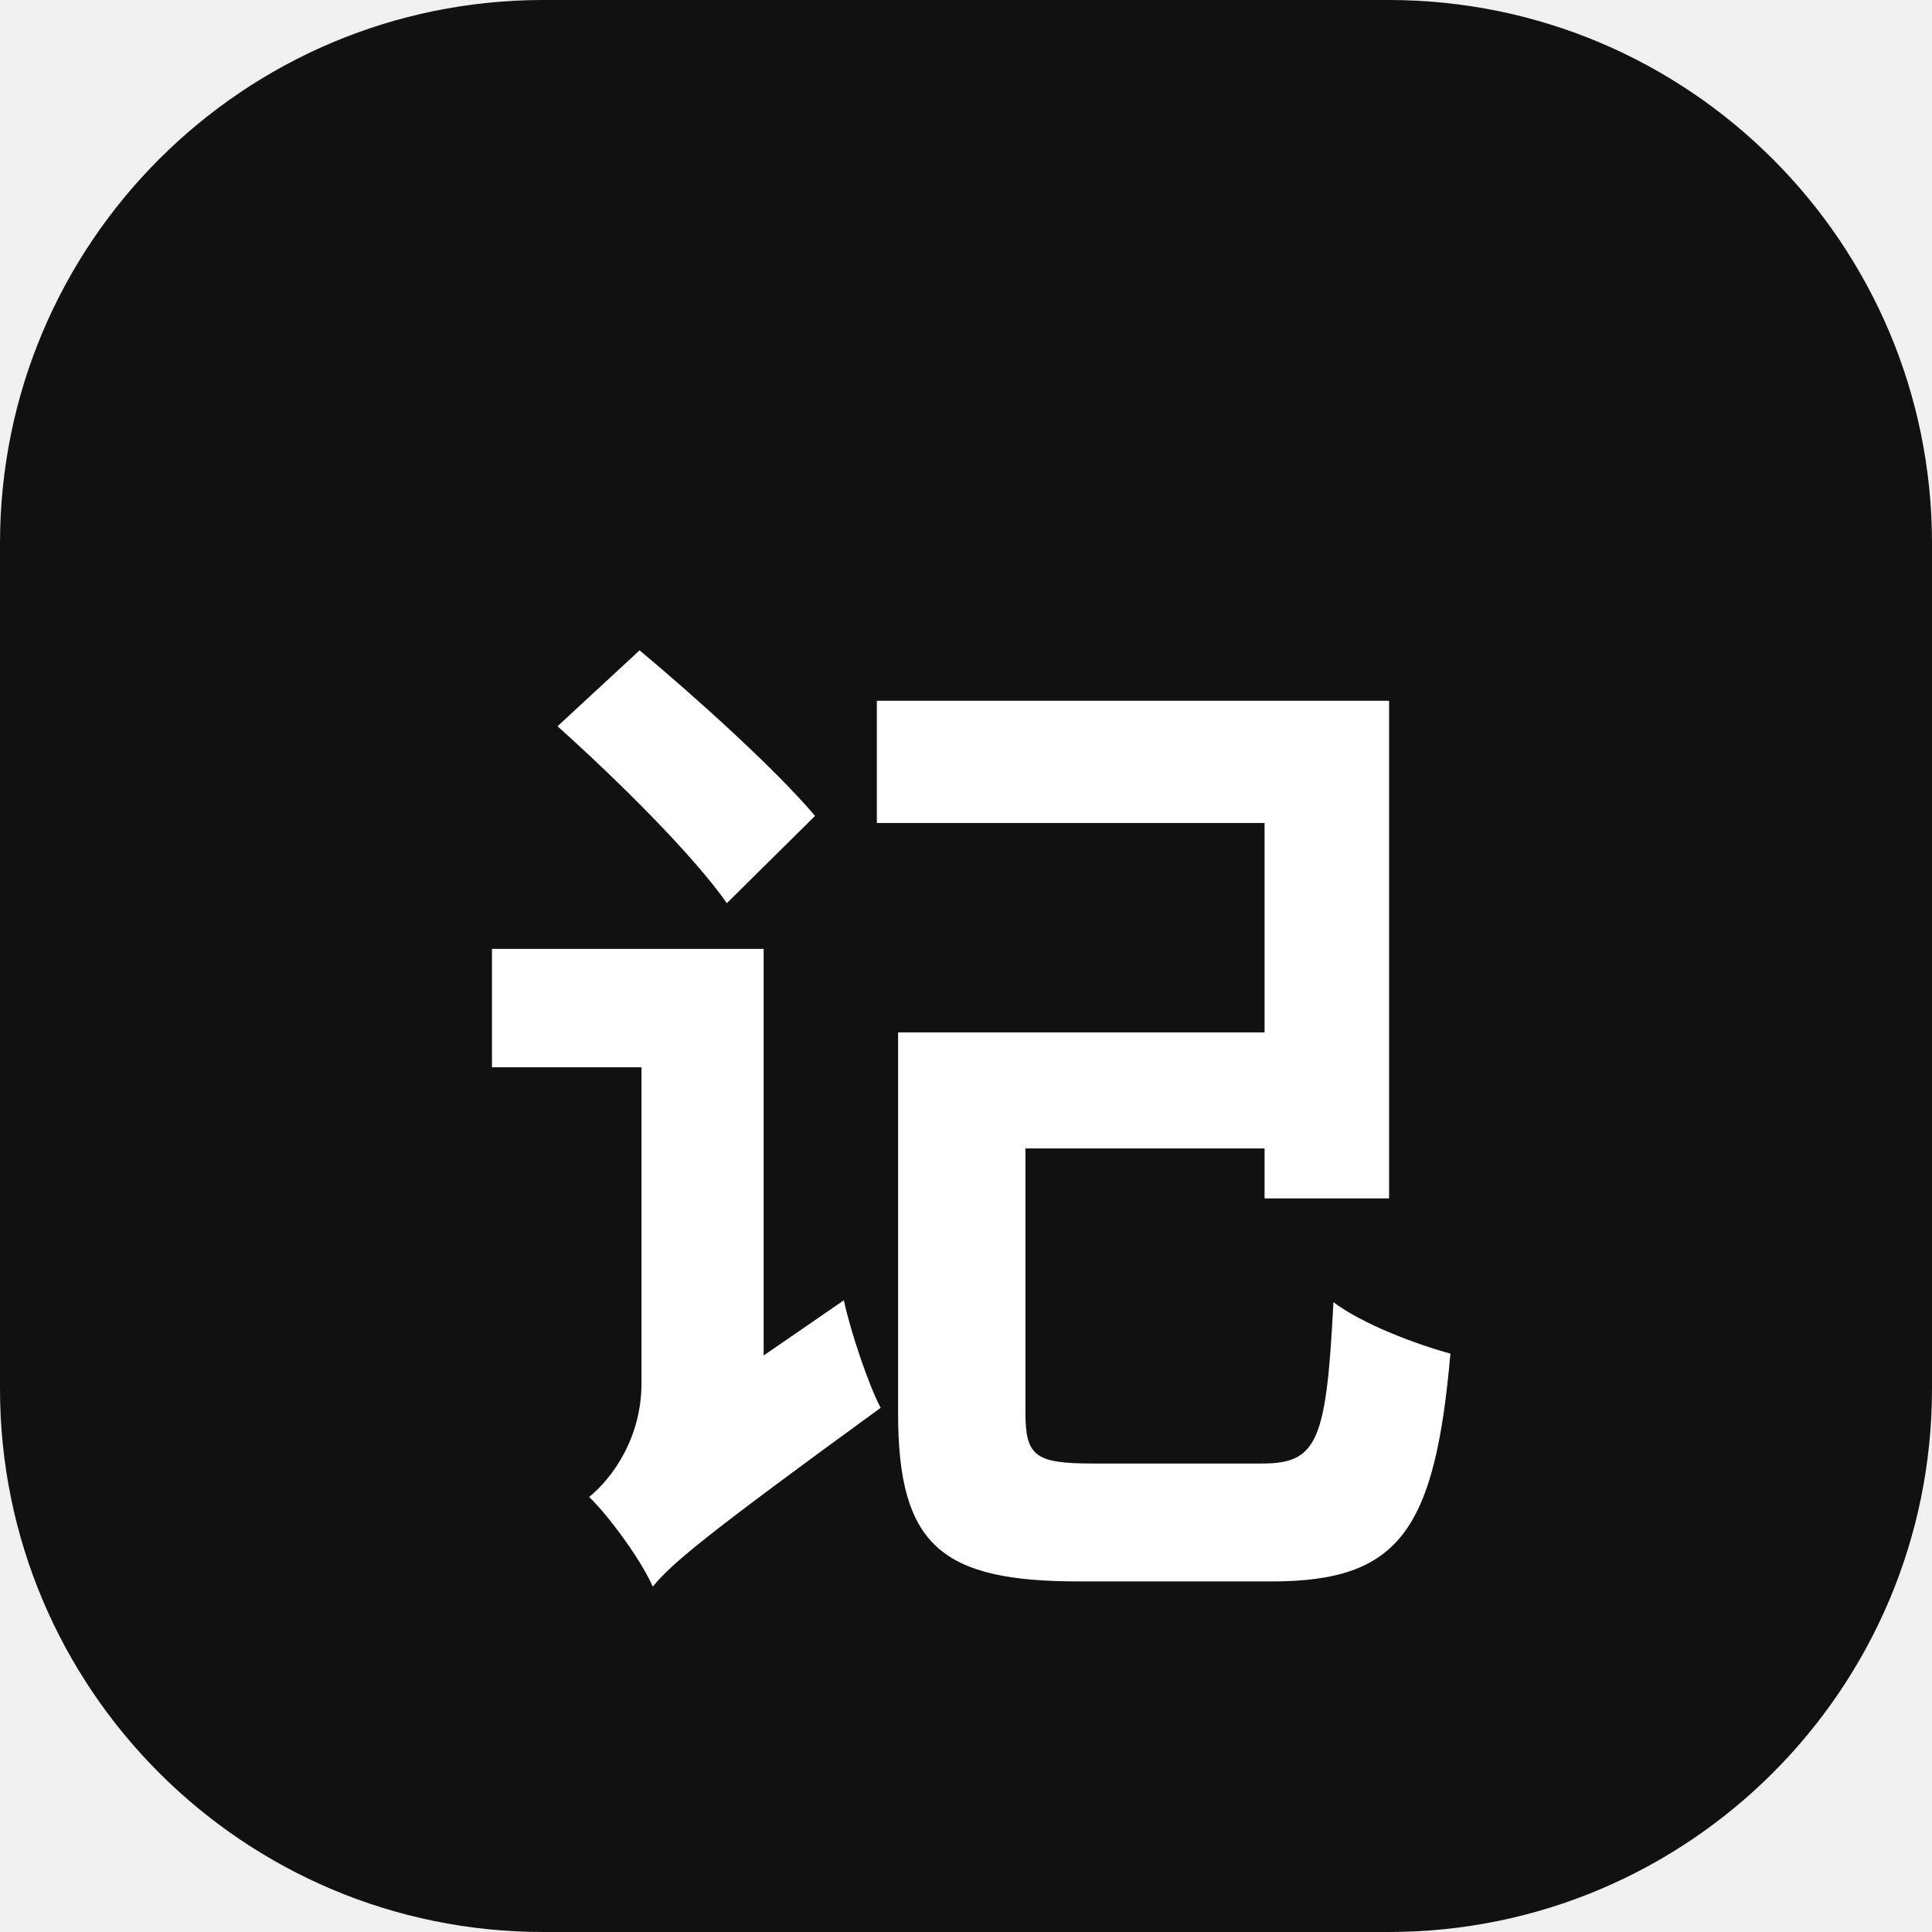
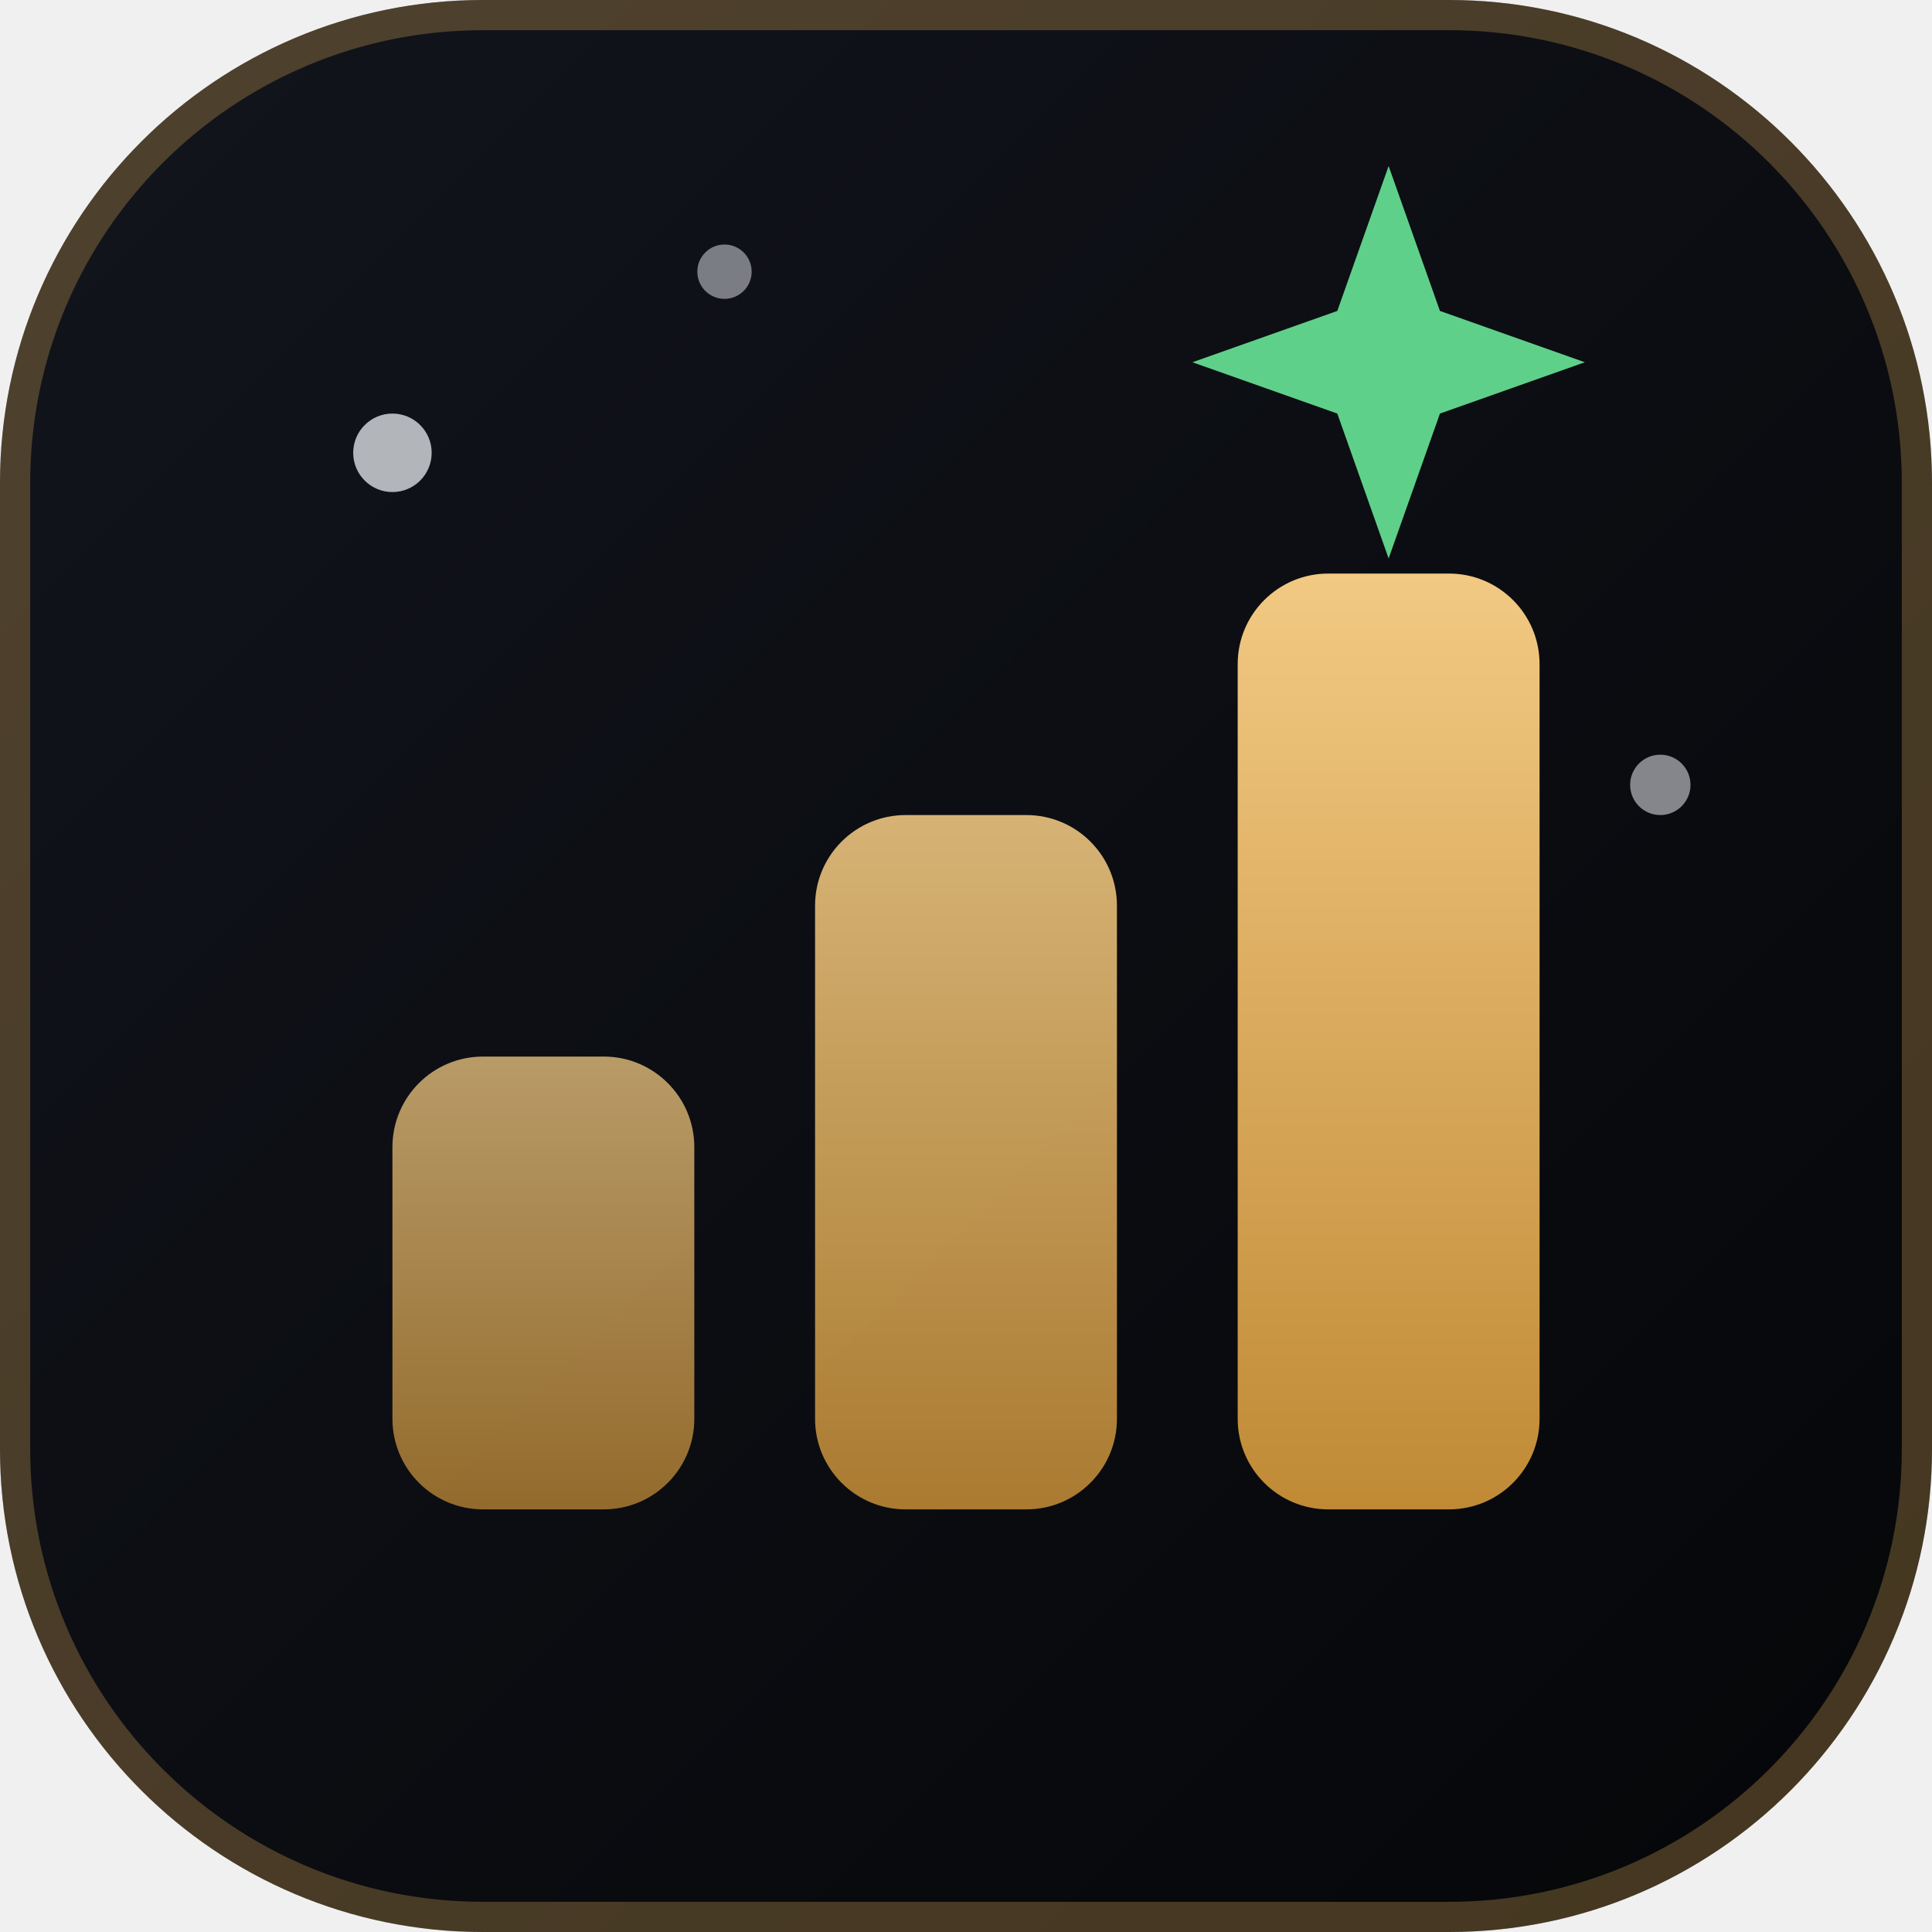
- <svg xmlns="http://www.w3.org/2000/svg" viewBox="0 0 64 64" role="img" aria-label="记">
-   <rect width="64" height="64" rx="18" fill="#111111" />
-   <text x="32" y="38" fill="#ffffff" font-family="Noto Sans SC, PingFang SC, Microsoft YaHei, sans-serif" font-size="34" font-weight="700" letter-spacing="0" text-anchor="middle" dominant-baseline="middle">记</text>
+ <svg xmlns="http://www.w3.org/2000/svg" viewBox="0 0 64 64" role="img" aria-label="个人预算记账助手">
+   <defs>
+     <linearGradient id="bg" x1="0" y1="0" x2="1" y2="1">
+       <stop offset="0" stop-color="#12151d" />
+       <stop offset="1" stop-color="#050608" />
+     </linearGradient>
+     <linearGradient id="gold" x1="0" y1="1" x2="0" y2="0">
+       <stop offset="0" stop-color="#c08a35" />
+       <stop offset="1" stop-color="#f2c983" />
+     </linearGradient>
+   </defs>
+   <rect width="64" height="64" rx="16" fill="url(#bg)" />
+   <rect x="0.5" y="0.5" width="63" height="63" rx="15.5" fill="none" stroke="#E8B45F" stroke-opacity="0.28" />
+   <circle cx="13" cy="15" r="1.3" fill="#E8EAF0" fill-opacity="0.75" />
+   <circle cx="24" cy="9" r="0.9" fill="#E8EAF0" fill-opacity="0.5" />
+   <circle cx="55" cy="26" r="1" fill="#E8EAF0" fill-opacity="0.55" />
+   <rect x="13" y="35" width="10" height="15" rx="3" fill="url(#gold)" fill-opacity="0.75" />
+   <rect x="27" y="27" width="10" height="23" rx="3" fill="url(#gold)" fill-opacity="0.88" />
+   <rect x="41" y="19" width="10" height="31" rx="3" fill="url(#gold)" />
+   <path d="M46 5.5 L47.7 10.3 L52.5 12 L47.7 13.7 L46 18.5 L44.3 13.7 L39.5 12 L44.3 10.3 Z" fill="#5FD08A" />
</svg>
